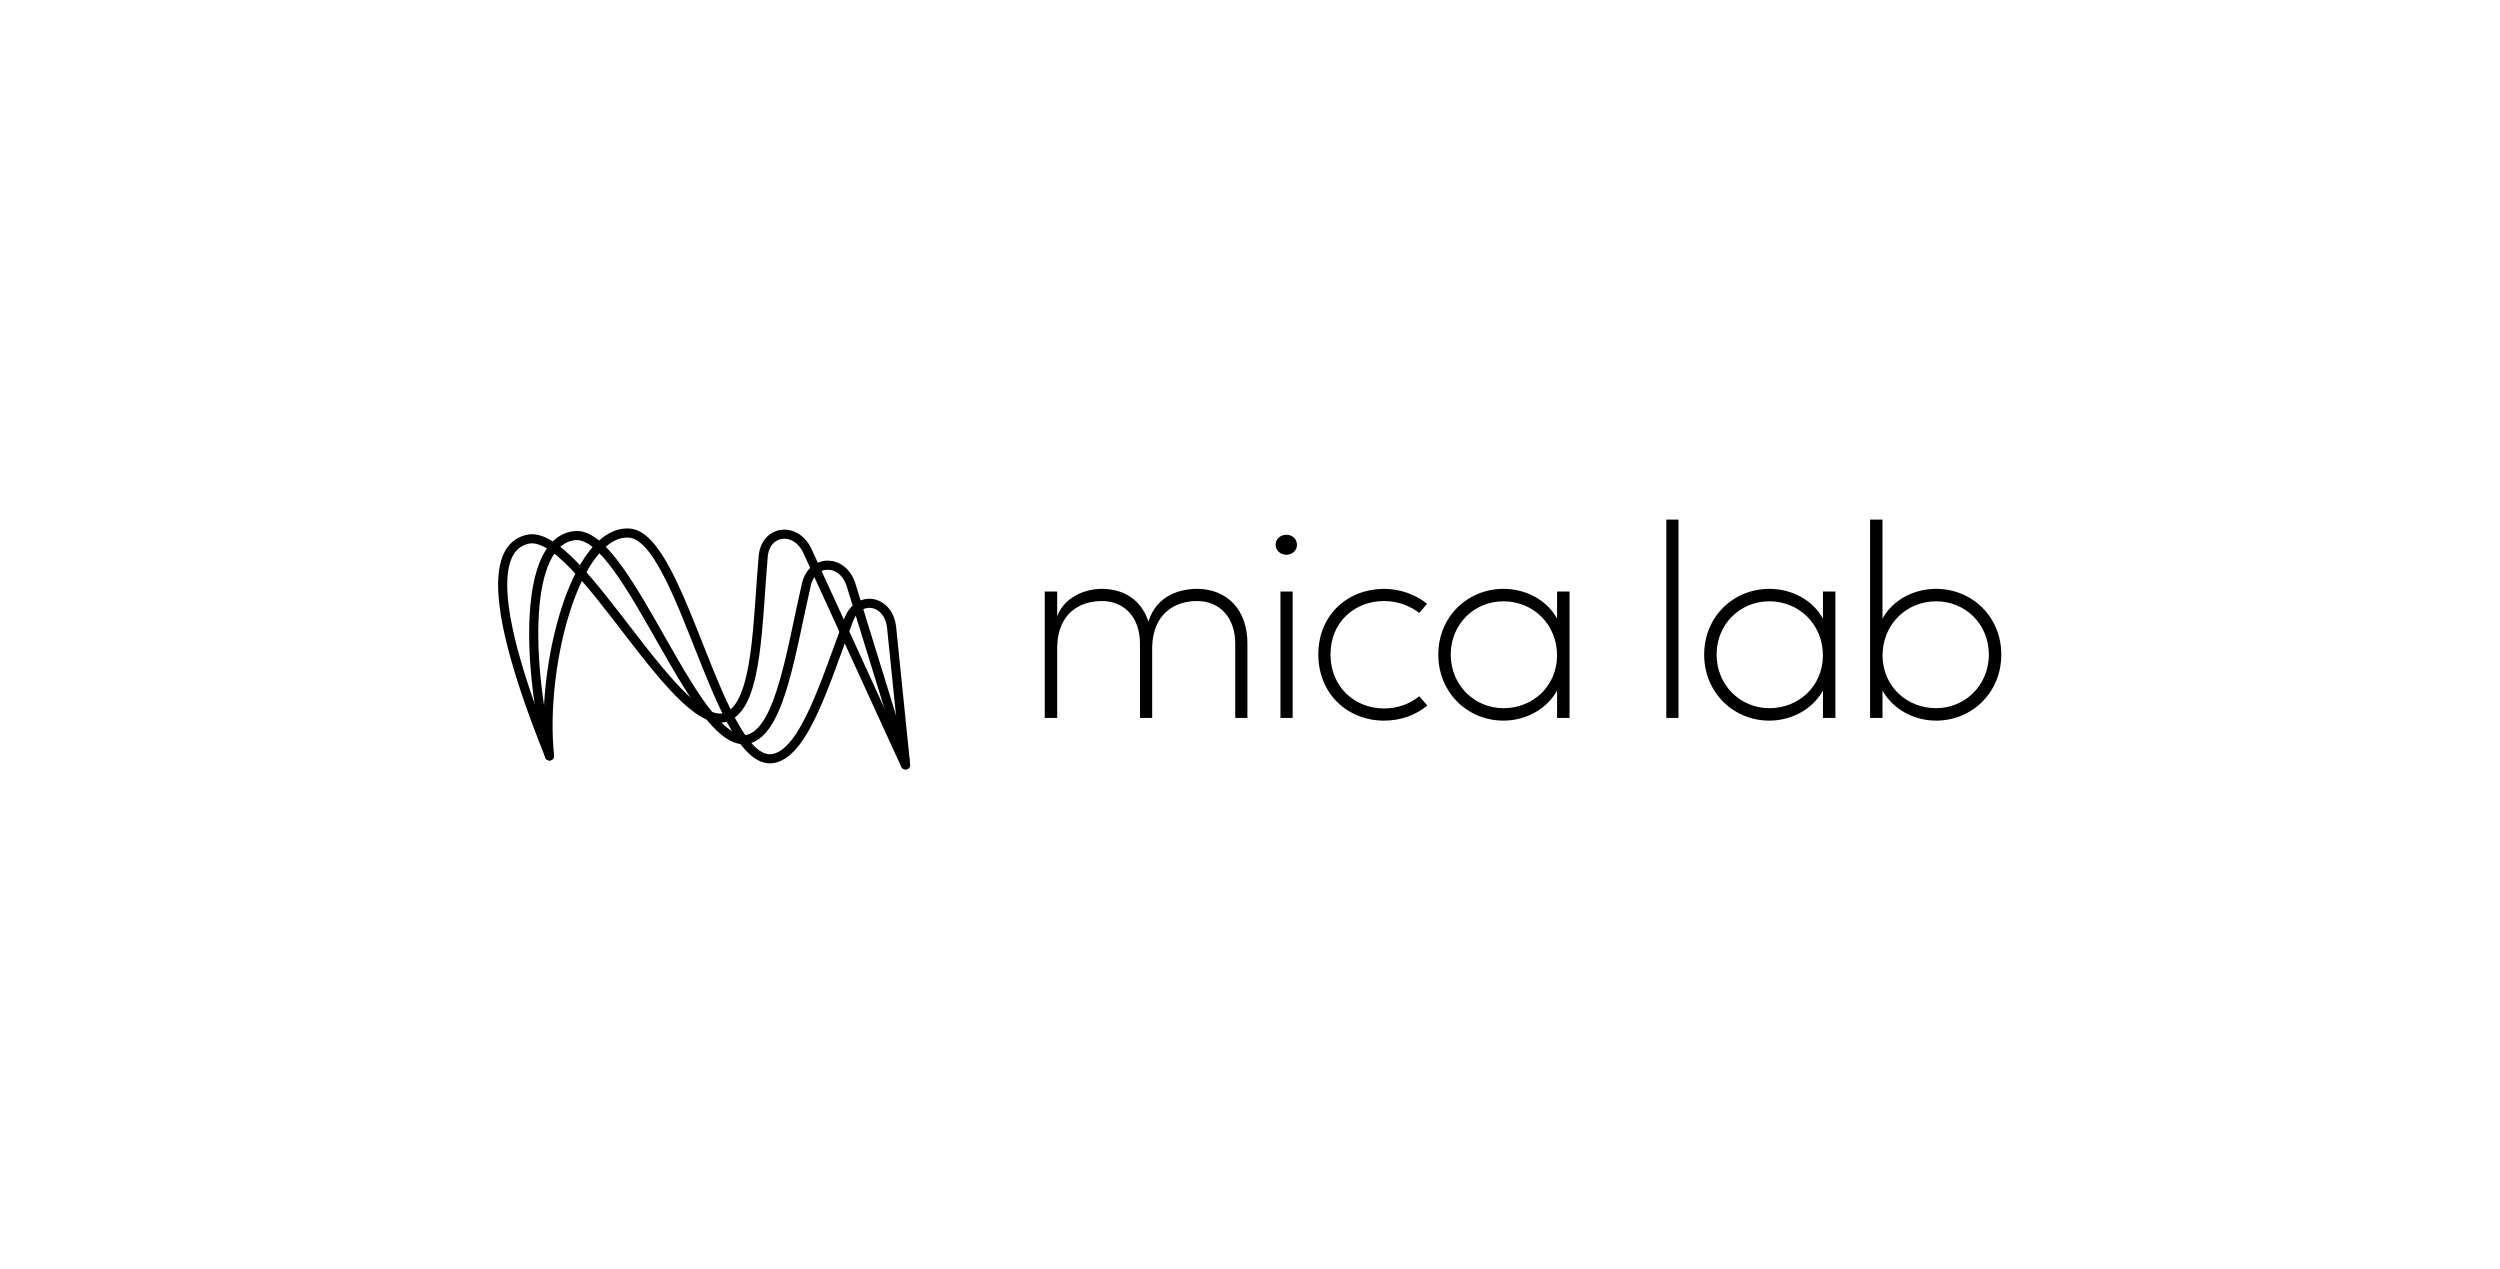
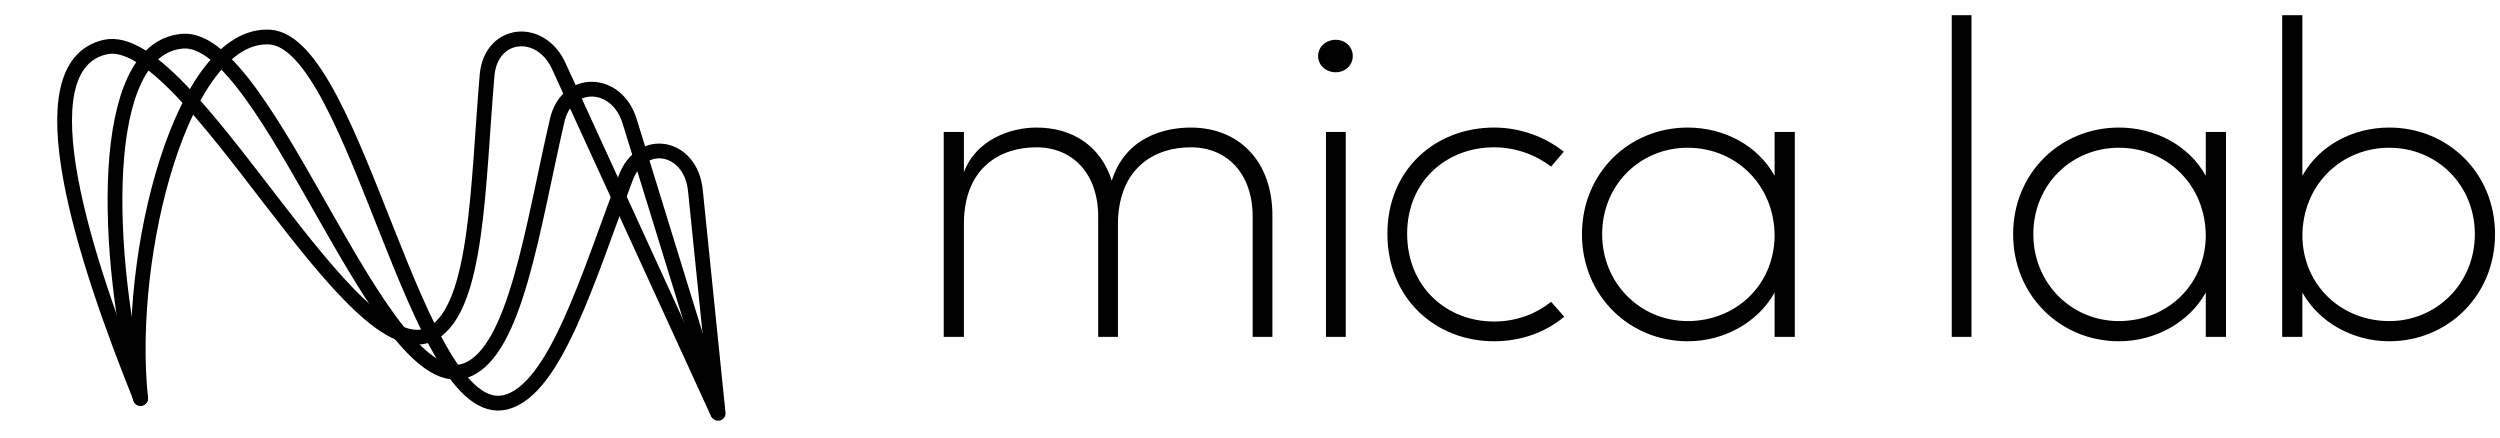
- <svg xmlns="http://www.w3.org/2000/svg" width="686" height="348" viewBox="0 0 686 348" fill="none">
+ <svg xmlns="http://www.w3.org/2000/svg" width="423" height="74" viewBox="127 140 423 74" fill="none">
  <path d="M150.793 207.383C141.548 184.468 130.503 151.266 144.775 147.971C159.047 144.676 186.761 204.199 200.241 196.34C207.873 191.891 207.827 171.213 209.415 152.728C210.054 145.299 218.439 144.395 221.545 151.174L248.4 209.8" stroke="black" stroke-width="2.5" stroke-linecap="round" />
  <path d="M150.764 207.424C144.797 183.445 143.263 148.246 157.854 146.969C172.446 145.693 191.607 208.493 206.048 202.587C214.266 199.227 217.085 178.558 221.265 160.408C222.93 153.178 231.346 153.417 233.532 160.507L248.293 208.383" stroke="black" stroke-width="2.5" stroke-linecap="round" />
  <path d="M150.793 207.384C148.222 182.807 157.963 145.503 172.59 146.27C187.217 147.036 197.452 211.892 212.575 208.054C220.895 205.942 226.47 187.104 232.855 170.138C235.55 162.975 243.882 164.593 244.659 172.207L248.509 209.937" stroke="black" stroke-width="2.5" stroke-linecap="round" />
  <path d="M316.156 197H312.814V176.656C312.814 169.379 308.508 164.924 302.345 164.924C296.257 164.924 290.242 168.34 290.094 177.547V197H286.678V162.325H290.094V169.156C292.099 163.662 297.964 161.583 302.345 161.583C308.582 161.583 313.26 164.776 315.116 170.567C317.418 163.216 324.026 161.583 328.481 161.583C336.649 161.583 342.366 167.3 342.292 176.656V197H338.95V176.656C338.95 169.379 334.644 164.924 328.481 164.924C322.393 164.924 316.378 168.34 316.156 177.547V197ZM354.701 162.325V197H351.36V162.325H354.701ZM350.023 149.48C350.023 151.039 351.36 152.227 352.993 152.227C354.627 152.227 355.889 151.039 355.889 149.48C355.889 147.921 354.627 146.733 352.993 146.733C351.36 146.733 350.023 147.921 350.023 149.48ZM389.442 191.06L391.67 193.585C388.477 196.258 384.319 197.742 379.79 197.742C369.914 197.742 361.747 190.54 361.747 179.551C361.747 168.637 369.914 161.583 379.79 161.583C384.245 161.583 388.403 163.142 391.595 165.667L389.442 168.191C386.843 166.186 383.428 164.924 379.79 164.924C371.771 164.924 365.088 170.641 365.088 179.551C365.088 188.536 371.771 194.401 379.79 194.401C383.428 194.401 386.769 193.213 389.442 191.06ZM427.265 197V189.501C424.443 194.55 418.726 197.742 412.563 197.742C402.688 197.742 394.669 190.021 394.669 179.626C394.669 169.231 402.688 161.583 412.563 161.583C418.726 161.583 424.443 164.627 427.265 169.75V162.325H430.68V197H427.265ZM398.085 179.626C398.085 187.942 404.544 194.327 412.563 194.327C420.508 194.327 427.116 188.461 427.265 179.997C427.265 171.161 420.582 164.998 412.563 164.998C404.544 164.998 398.085 171.235 398.085 179.626ZM460.577 197H457.236V142.575H460.577V197ZM500.218 197V189.501C497.397 194.55 491.68 197.742 485.517 197.742C475.642 197.742 467.623 190.021 467.623 179.626C467.623 169.231 475.642 161.583 485.517 161.583C491.68 161.583 497.397 164.627 500.218 169.75V162.325H503.634V197H500.218ZM471.038 179.626C471.038 187.942 477.498 194.327 485.517 194.327C493.462 194.327 500.07 188.461 500.218 179.997C500.218 171.161 493.536 164.998 485.517 164.998C477.498 164.998 471.038 171.235 471.038 179.626ZM545.742 179.626C545.742 171.235 539.283 164.998 531.264 164.998C523.245 164.998 516.562 171.161 516.562 179.997C516.711 188.461 523.319 194.327 531.264 194.327C539.283 194.327 545.742 187.942 545.742 179.626ZM516.562 189.501V197H513.147V142.575H516.562V169.75C519.384 164.627 525.101 161.583 531.264 161.583C541.139 161.583 549.158 169.231 549.158 179.626C549.158 190.021 541.139 197.742 531.264 197.742C525.101 197.742 519.384 194.55 516.562 189.501Z" fill="black" />
</svg>
